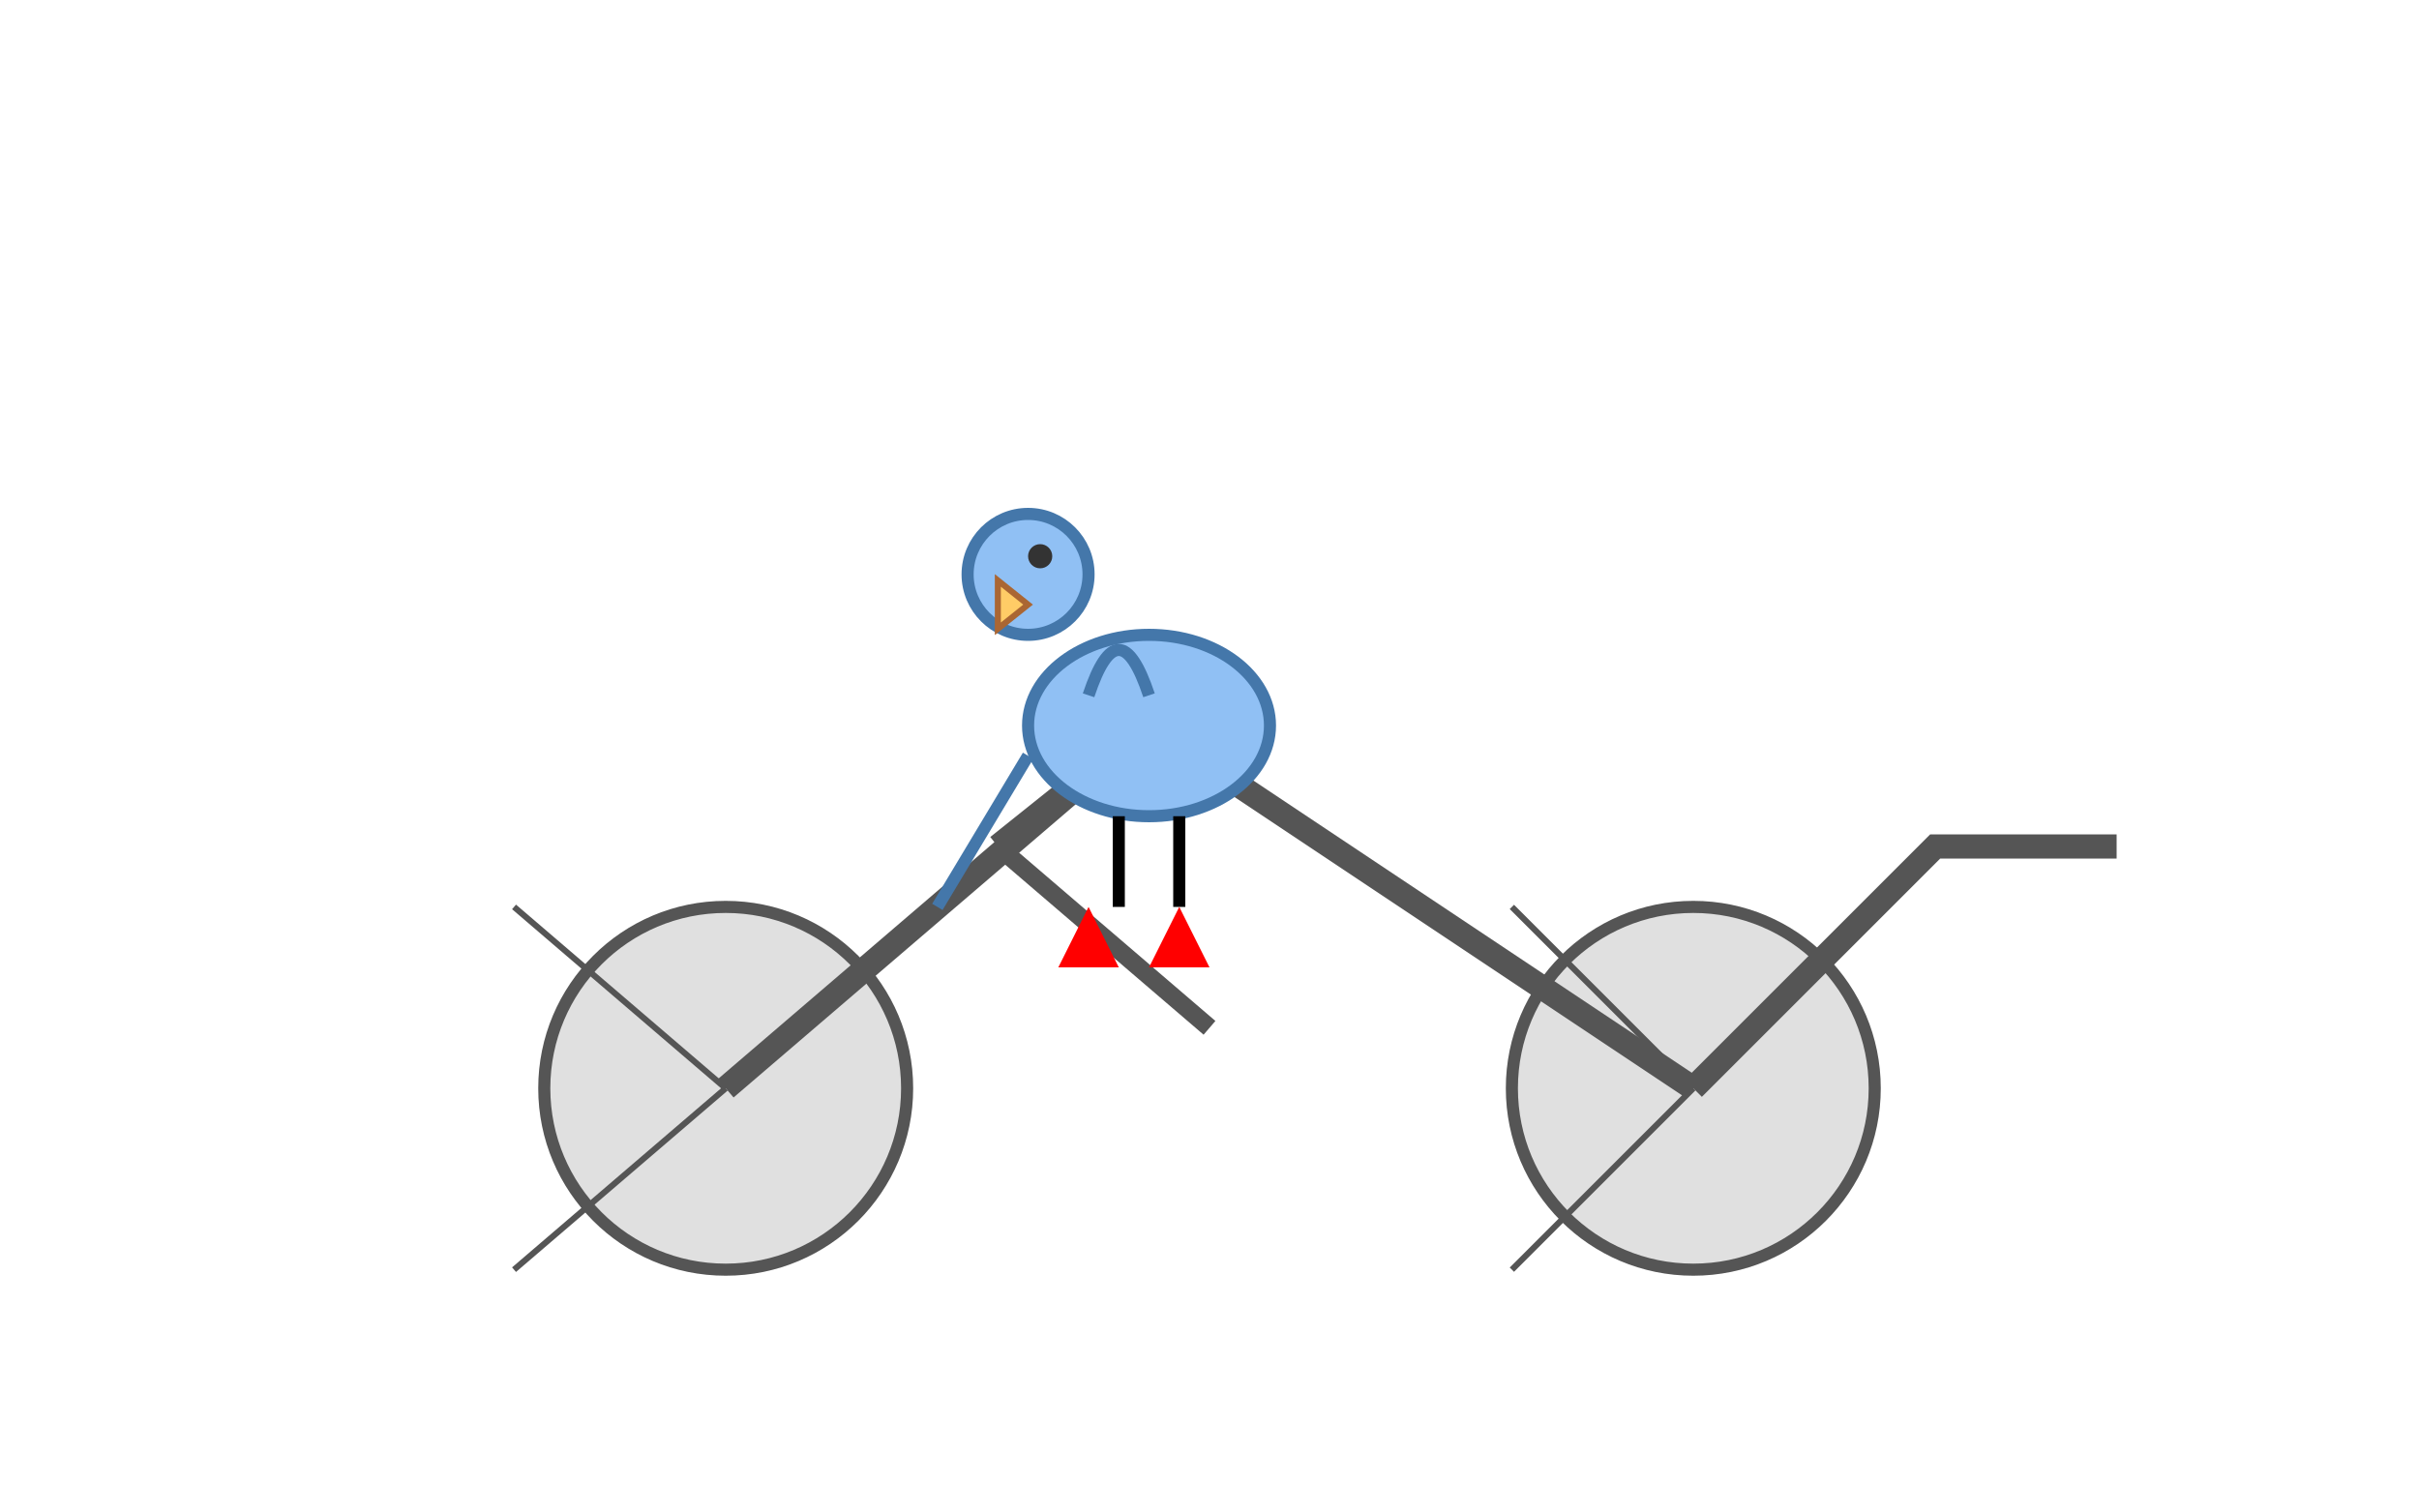
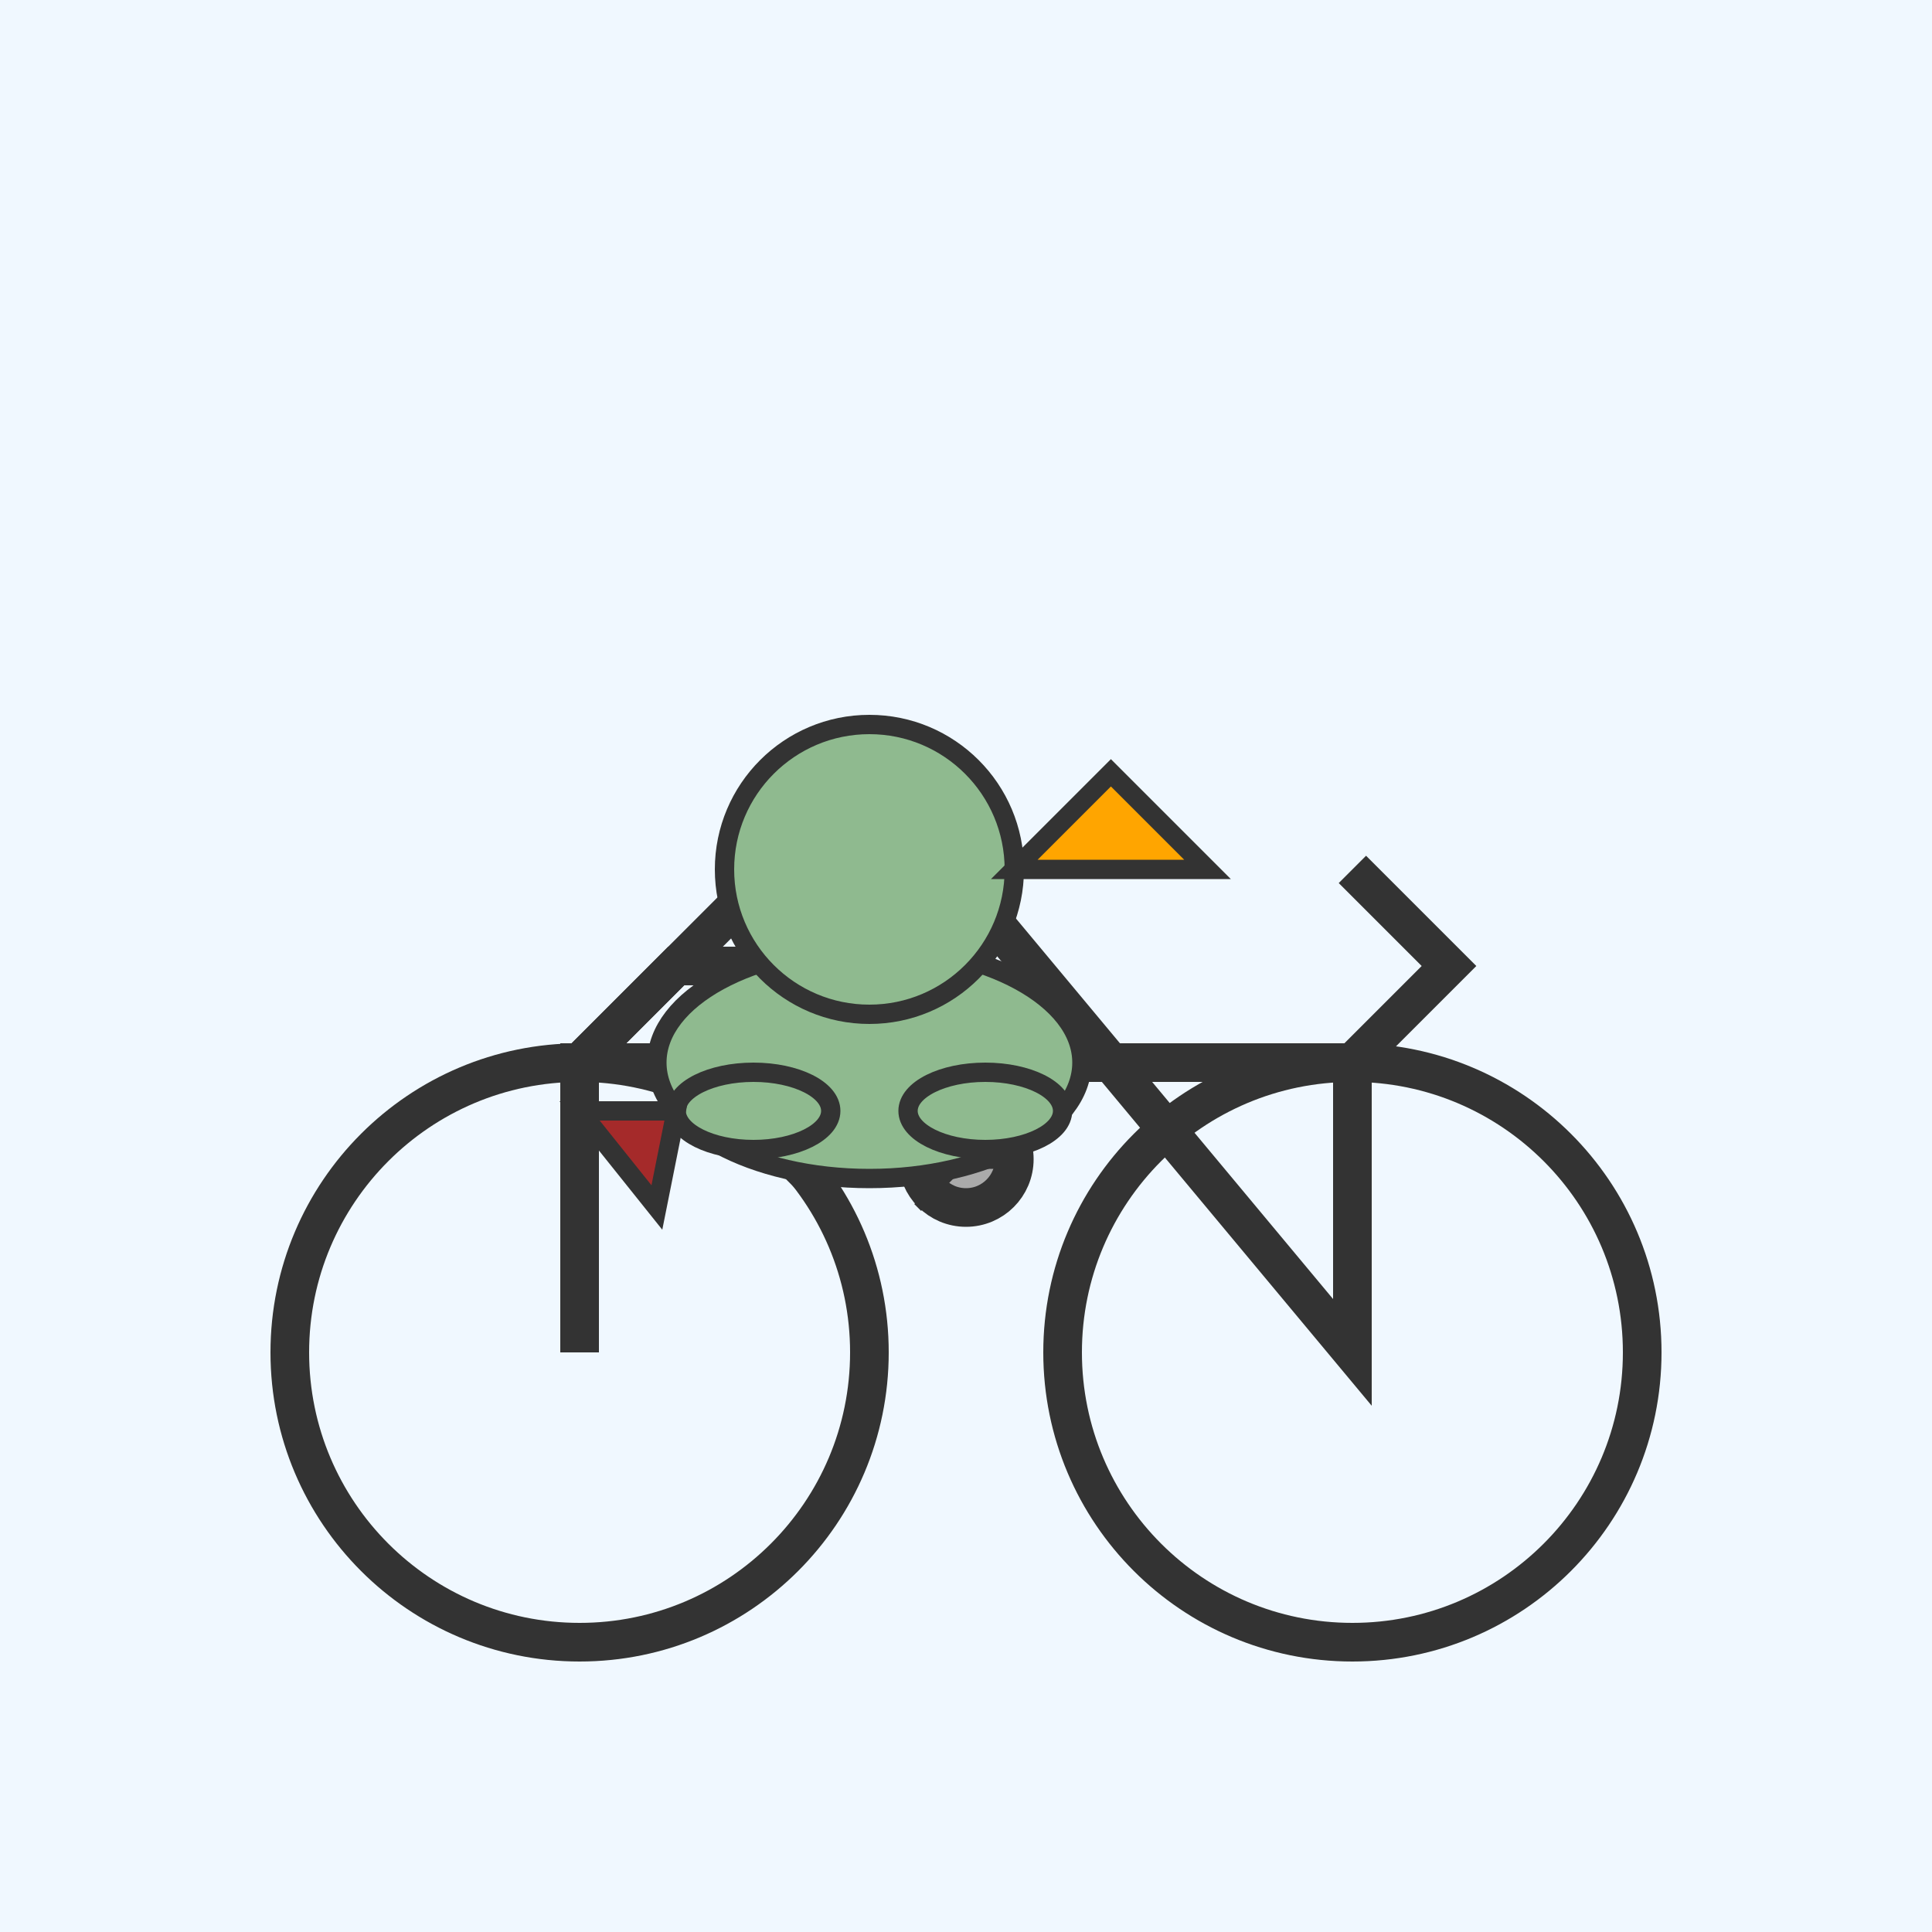
- <svg xmlns="http://www.w3.org/2000/svg" width="400" height="250" viewBox="0 0 400 250" role="img" aria-labelledby="title">
-   <circle cx="120" cy="180" r="30" fill="#e0e0e0" stroke="#555" stroke-width="2" />
-   <circle cx="280" cy="180" r="30" fill="#e0e0e0" stroke="#555" stroke-width="2" />
-   <g stroke="#555" stroke-width="1">
-     <line x1="120" y1="180" x2="85" y2="150" />
-     <line x1="120" y1="180" x2="85" y2="210" />
-     <line x1="280" y1="180" x2="250" y2="150" />
-     <line x1="280" y1="180" x2="250" y2="210" />
+ <svg xmlns="http://www.w3.org/2000/svg" width="200" height="200" viewBox="0 0 200 200">
+   <rect width="100%" height="100%" fill="#f0f8ff" />
+   <g id="bicycle" stroke="#333" stroke-width="4" fill="none">
+     <circle cx="60" cy="140" r="30" fill="none" />
+     <circle cx="140" cy="140" r="30" fill="none" />
+     <path d="M60 140 L60 110 L140 110 L140 140 L90 80 L60 110" />
+     <path d="M60 110 L70 100 L80 100 L90 110" />
+     <line x1="140" y1="140" x2="140" y2="110" />
+     <path d="M140 110 L150 100 L140 90" />
+     <circle cx="100" cy="120" r="5" fill="#aaa" />
+     <line x1="95" y1="120" x2="105" y2="120" stroke-width="2" />
  </g>
-   <path d="M120 180 L190 120 L280 180" stroke="#555" stroke-width="4" fill="none" />
-   <path d="M190 120 L165 140" stroke="#555" stroke-width="4" fill="none" />
-   <circle cx="190" cy="120" r="4" fill="#555" stroke="none" />
-   <path d="M280 180 L320 140 L350 140" stroke="#555" stroke-width="4" fill="none" />
-   <line x1="165" y1="140" x2="200" y2="170" stroke="#555" stroke-width="3" />
-   <ellipse cx="190" cy="120" rx="20" ry="15" fill="#90c0f4" stroke="#4477aa" stroke-width="2" />
-   <path d="M170 125 L155 150" stroke="#4477aa" stroke-width="2" />
-   <circle cx="170" cy="95" r="10" fill="#90c0f4" stroke="#4477aa" stroke-width="2" />
-   <circle cx="172" cy="92" r="2" fill="#333" />
-   <polygon points="165,96 170,100 165,104" fill="#ffcc66" stroke="#aa6633" stroke-width="1" />
-   <path d="M180 115 Q185 100 190 115" stroke="#4477aa" stroke-width="2" fill="none" />
-   <line x1="185" y1="135" x2="185" y2="150" stroke="black" stroke-width="2" />
-   <line x1="195" y1="135" x2="195" y2="150" stroke="black" stroke-width="2" />
-   <polygon points="180,150 175,160 185,160" fill="red" />
-   <polygon points="195,150 190,160 200,160" fill="red" />
+   <g id="pelican" fill="#8fba8f" stroke="#333" stroke-width="2">
+     <ellipse cx="90" cy="110" rx="22" ry="12" />
+     <circle cx="90" cy="90" r="15" />
+     <polygon points="105,90 125,90 115,80" fill="orange" />
+     <ellipse cx="78" cy="115" rx="8" ry="4" />
+     <ellipse cx="102" cy="115" rx="8" ry="4" />
+     <polygon points="60,115 70,115 68,125" fill="brown" />
+     <line x1="80" y1="120" x2="85" y2="125" stroke-width="1" />
+     <line x1="100" y1="120" x2="95" y2="125" stroke-width="1" />
+   </g>
</svg>
